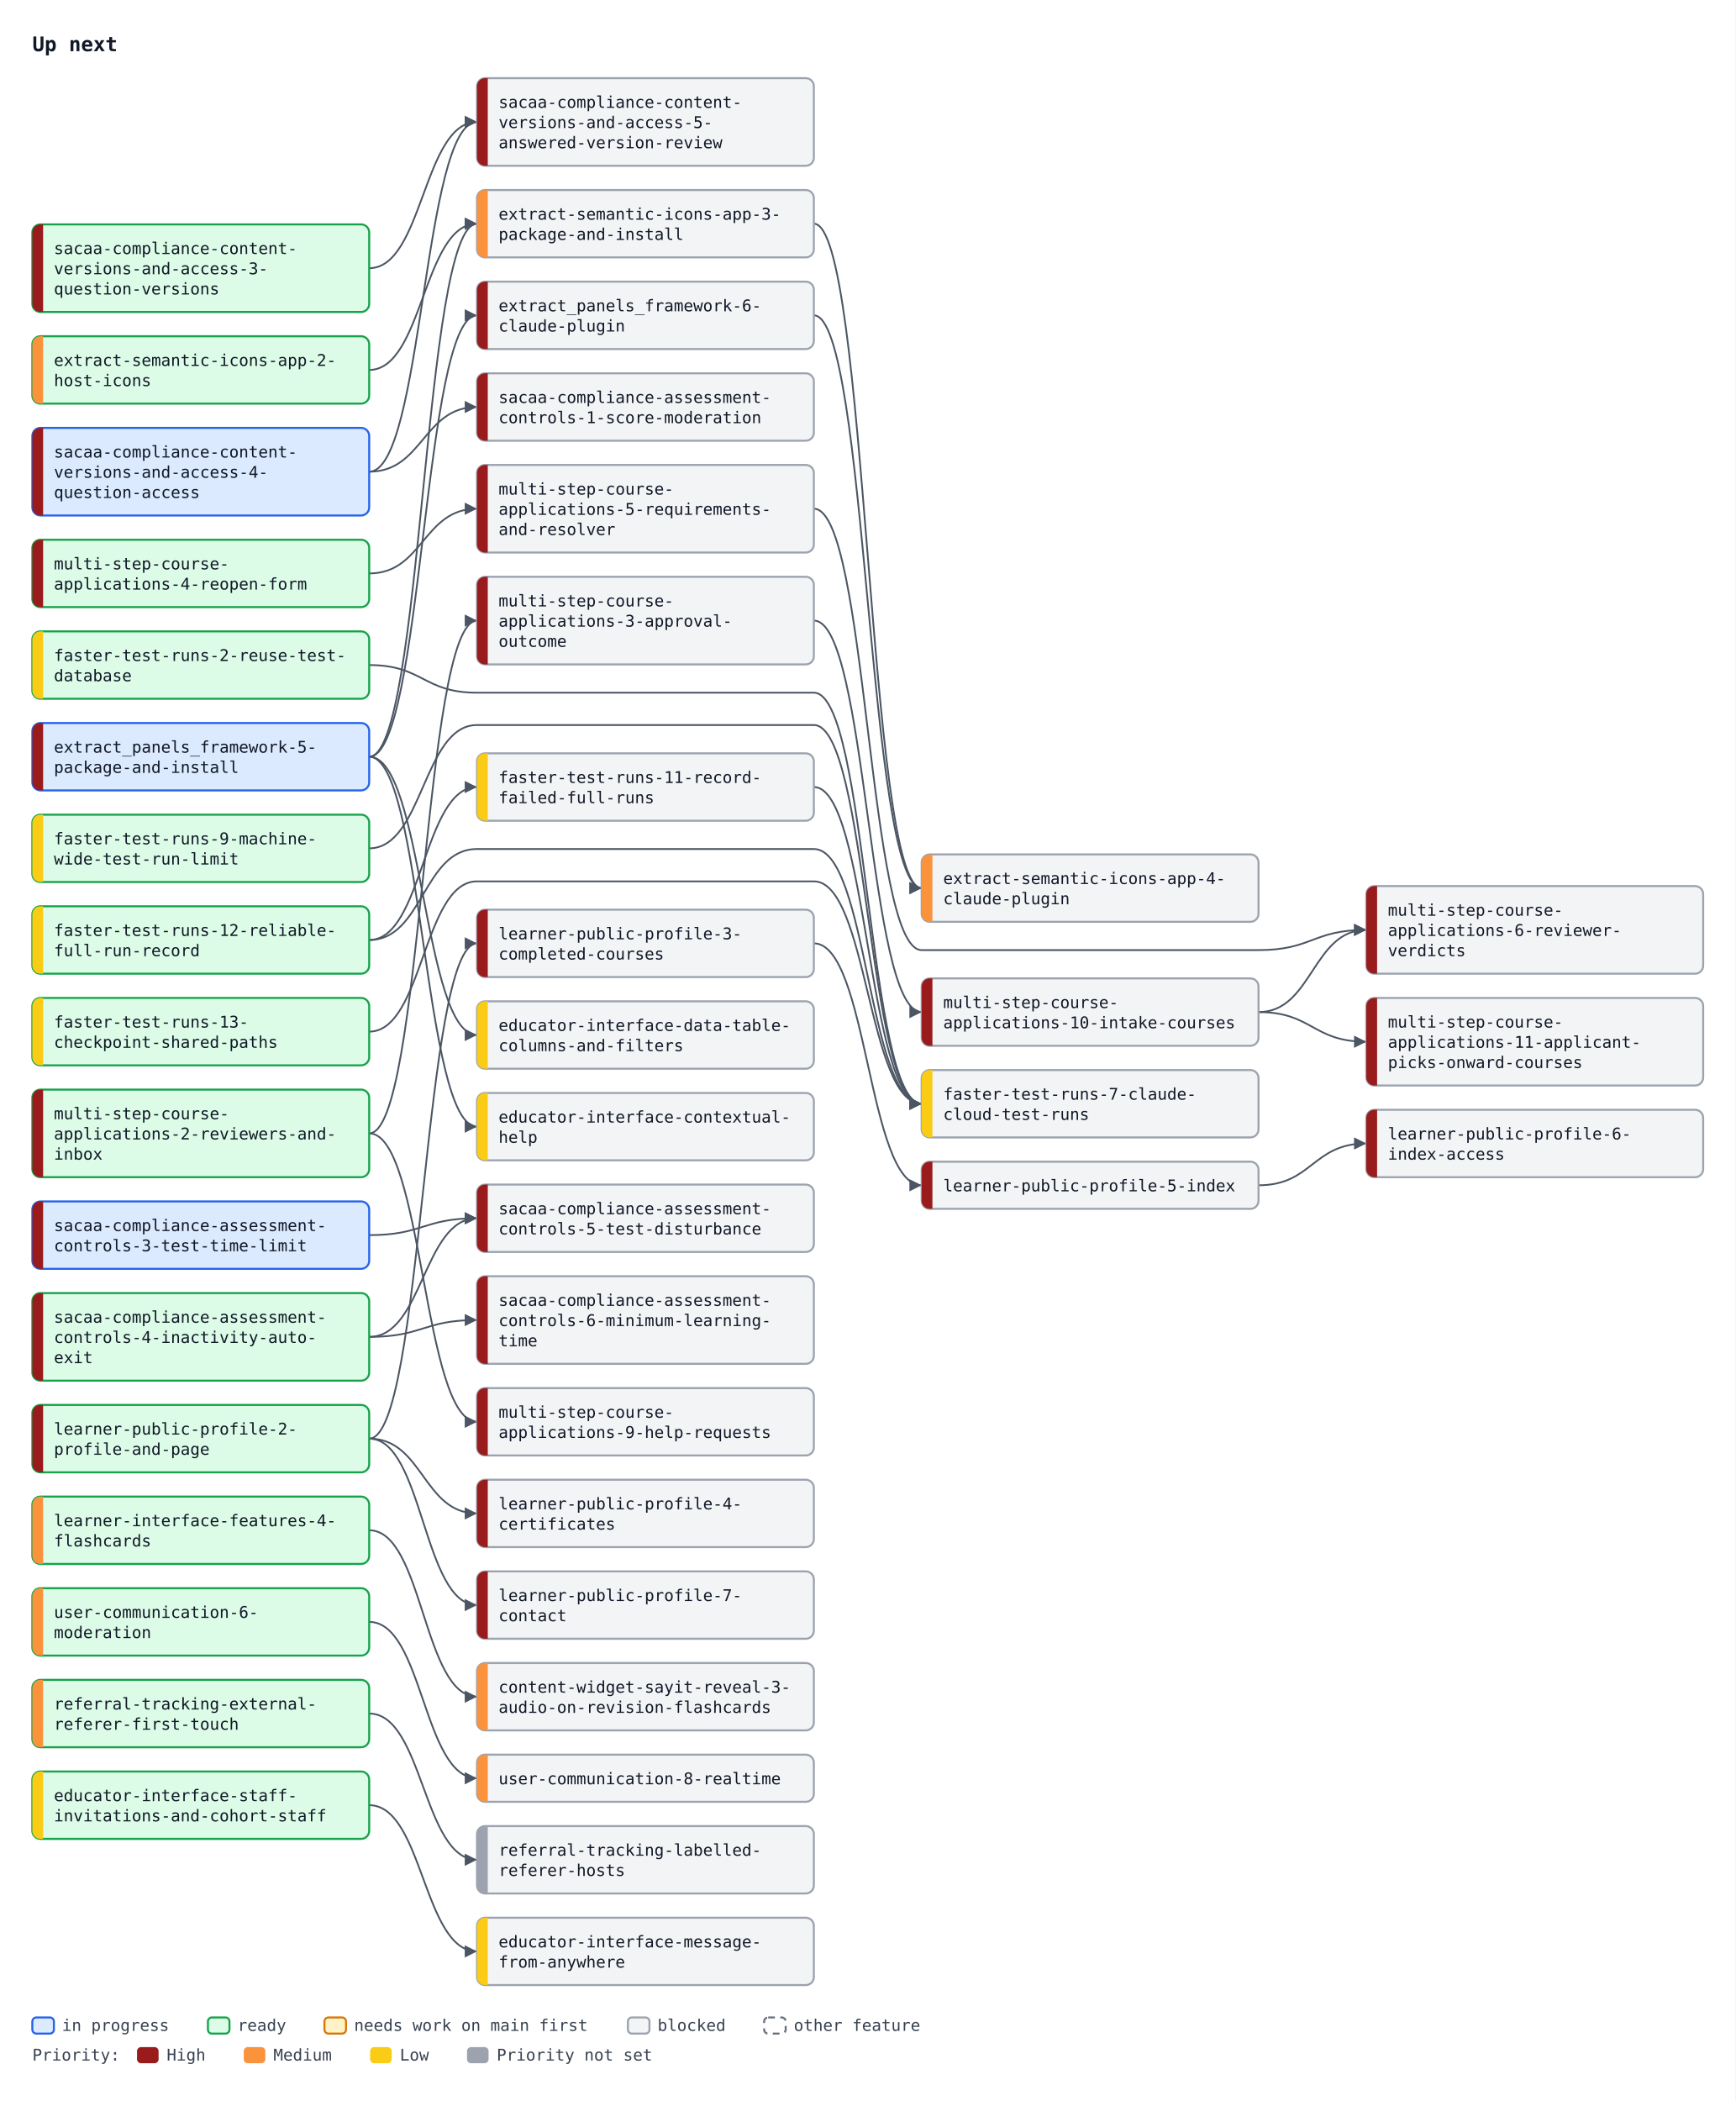
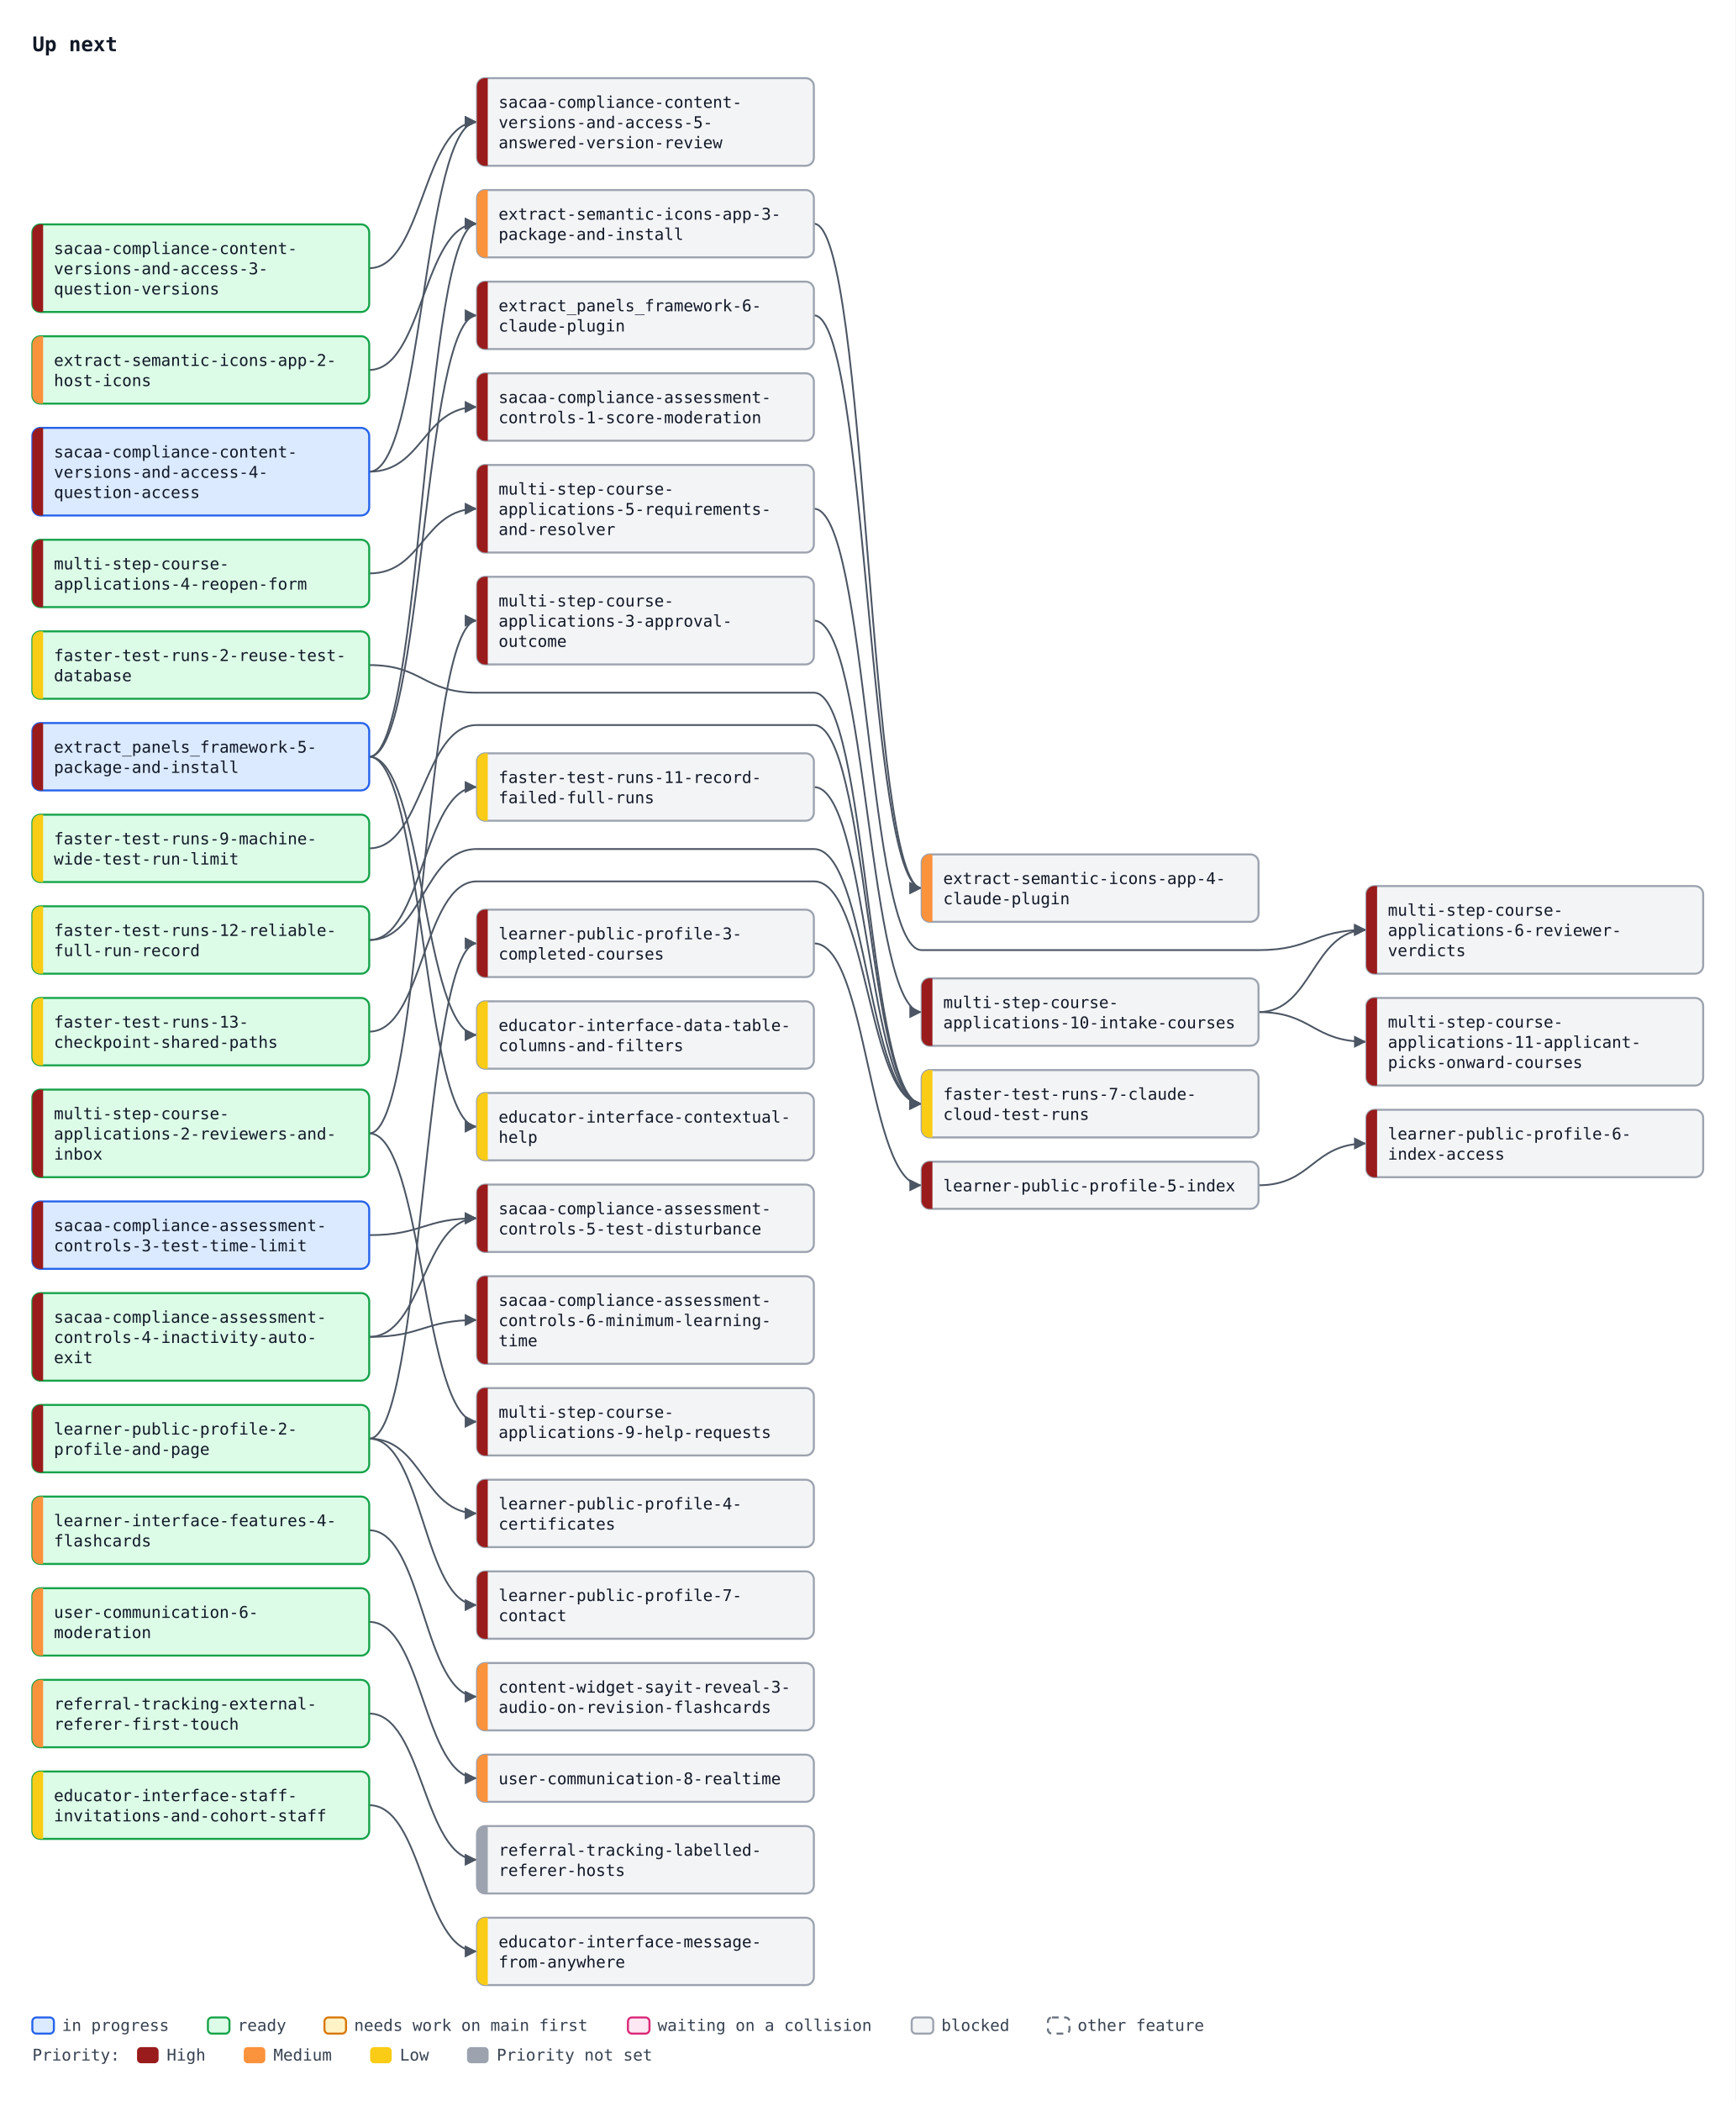
<svg xmlns="http://www.w3.org/2000/svg" width="1288" height="1559" viewBox="0 0 1288 1559" font-family="ui-monospace, SFMono-Regular, Menlo, Consolas, monospace" font-size="12">
  <defs>
    <marker id="arrow" viewBox="0 0 10 10" refX="10" refY="5" markerWidth="7" markerHeight="7" orient="auto-start-reverse">
      <path d="M0,0 L10,5 L0,10 z" fill="#4b5563" />
    </marker>
  </defs>
  <rect width="1288" height="1559" fill="#ffffff" />
  <text x="24" y="38" font-size="15" font-weight="bold" fill="#111827">Up next</text>
  <path d="M274.0,199.0 C314.0,199.0 314.0,90.5 354.0,90.5" fill="none" stroke="#4b5563" stroke-width="1.3" marker-end="url(#arrow)" />
  <path d="M274.0,350.0 C314.0,350.0 314.0,90.5 354.0,90.5" fill="none" stroke="#4b5563" stroke-width="1.3" marker-end="url(#arrow)" />
  <path d="M274.0,350.0 C314.0,350.0 314.0,302.0 354.0,302.0" fill="none" stroke="#4b5563" stroke-width="1.3" marker-end="url(#arrow)" />
  <path d="M274.0,916.5 C314.0,916.5 314.0,904.0 354.0,904.0" fill="none" stroke="#4b5563" stroke-width="1.3" marker-end="url(#arrow)" />
  <path d="M274.0,992.0 C314.0,992.0 314.0,904.0 354.0,904.0" fill="none" stroke="#4b5563" stroke-width="1.3" marker-end="url(#arrow)" />
  <path d="M274.0,992.0 C314.0,992.0 314.0,979.5 354.0,979.5" fill="none" stroke="#4b5563" stroke-width="1.3" marker-end="url(#arrow)" />
  <path d="M274.0,561.5 C314.0,561.5 314.0,234.0 354.0,234.0" fill="none" stroke="#4b5563" stroke-width="1.3" marker-end="url(#arrow)" />
  <path d="M274.0,1067.5 C314.0,1067.5 314.0,700.0 354.0,700.0" fill="none" stroke="#4b5563" stroke-width="1.3" marker-end="url(#arrow)" />
  <path d="M274.0,1067.5 C314.0,1067.5 314.0,1123.0 354.0,1123.0" fill="none" stroke="#4b5563" stroke-width="1.3" marker-end="url(#arrow)" />
  <path d="M604.0,700.0 C644.0,700.0 644.0,879.5 684.0,879.5" fill="none" stroke="#4b5563" stroke-width="1.3" marker-end="url(#arrow)" />
  <path d="M934.0,879.5 C974.0,879.5 974.0,848.5 1014.0,848.5" fill="none" stroke="#4b5563" stroke-width="1.3" marker-end="url(#arrow)" />
  <path d="M274.0,1067.5 C314.0,1067.5 314.0,1191.0 354.0,1191.0" fill="none" stroke="#4b5563" stroke-width="1.3" marker-end="url(#arrow)" />
  <path d="M274.0,841.0 C314.0,841.0 314.0,460.5 354.0,460.5" fill="none" stroke="#4b5563" stroke-width="1.3" marker-end="url(#arrow)" />
  <path d="M274.0,425.5 C314.0,425.5 314.0,377.5 354.0,377.5" fill="none" stroke="#4b5563" stroke-width="1.3" marker-end="url(#arrow)" />
  <path d="M604.0,377.5 C644.0,377.5 644.0,705.0 684.0,705.0 L934.0,705.0 C974.0,705.0 974.0,690.0 1014.0,690.0" fill="none" stroke="#4b5563" stroke-width="1.3" marker-end="url(#arrow)" />
  <path d="M934.0,751.0 C974.0,751.0 974.0,690.0 1014.0,690.0" fill="none" stroke="#4b5563" stroke-width="1.3" marker-end="url(#arrow)" />
  <path d="M274.0,841.0 C314.0,841.0 314.0,1055.0 354.0,1055.0" fill="none" stroke="#4b5563" stroke-width="1.3" marker-end="url(#arrow)" />
  <path d="M604.0,460.5 C644.0,460.5 644.0,751.0 684.0,751.0" fill="none" stroke="#4b5563" stroke-width="1.3" marker-end="url(#arrow)" />
  <path d="M934.0,751.0 C974.0,751.0 974.0,773.0 1014.0,773.0" fill="none" stroke="#4b5563" stroke-width="1.3" marker-end="url(#arrow)" />
  <path d="M274.0,1135.5 C314.0,1135.5 314.0,1259.0 354.0,1259.0" fill="none" stroke="#4b5563" stroke-width="1.3" marker-end="url(#arrow)" />
  <path d="M274.0,1203.5 C314.0,1203.5 314.0,1319.5 354.0,1319.5" fill="none" stroke="#4b5563" stroke-width="1.3" marker-end="url(#arrow)" />
  <path d="M274.0,1271.5 C314.0,1271.5 314.0,1380.0 354.0,1380.0" fill="none" stroke="#4b5563" stroke-width="1.3" marker-end="url(#arrow)" />
  <path d="M274.0,274.5 C314.0,274.5 314.0,166.0 354.0,166.0" fill="none" stroke="#4b5563" stroke-width="1.3" marker-end="url(#arrow)" />
  <path d="M274.0,561.5 C314.0,561.5 314.0,166.0 354.0,166.0" fill="none" stroke="#4b5563" stroke-width="1.3" marker-end="url(#arrow)" />
  <path d="M604.0,166.0 C644.0,166.0 644.0,659.0 684.0,659.0" fill="none" stroke="#4b5563" stroke-width="1.3" marker-end="url(#arrow)" />
  <path d="M604.0,234.0 C644.0,234.0 644.0,659.0 684.0,659.0" fill="none" stroke="#4b5563" stroke-width="1.3" marker-end="url(#arrow)" />
  <path d="M274.0,493.5 C314.0,493.5 314.0,514.0 354.0,514.0 L604.0,514.0 C644.0,514.0 644.0,819.0 684.0,819.0" fill="none" stroke="#4b5563" stroke-width="1.3" marker-end="url(#arrow)" />
  <path d="M274.0,629.5 C314.0,629.5 314.0,538.0 354.0,538.0 L604.0,538.0 C644.0,538.0 644.0,819.0 684.0,819.0" fill="none" stroke="#4b5563" stroke-width="1.3" marker-end="url(#arrow)" />
  <path d="M604.0,584.0 C644.0,584.0 644.0,819.0 684.0,819.0" fill="none" stroke="#4b5563" stroke-width="1.3" marker-end="url(#arrow)" />
  <path d="M274.0,697.5 C314.0,697.5 314.0,630.0 354.0,630.0 L604.0,630.0 C644.0,630.0 644.0,819.0 684.0,819.0" fill="none" stroke="#4b5563" stroke-width="1.3" marker-end="url(#arrow)" />
  <path d="M274.0,765.5 C314.0,765.5 314.0,654.0 354.0,654.0 L604.0,654.0 C644.0,654.0 644.0,819.0 684.0,819.0" fill="none" stroke="#4b5563" stroke-width="1.3" marker-end="url(#arrow)" />
  <path d="M274.0,697.5 C314.0,697.5 314.0,584.0 354.0,584.0" fill="none" stroke="#4b5563" stroke-width="1.3" marker-end="url(#arrow)" />
  <path d="M274.0,561.5 C314.0,561.5 314.0,768.0 354.0,768.0" fill="none" stroke="#4b5563" stroke-width="1.3" marker-end="url(#arrow)" />
  <path d="M274.0,561.5 C314.0,561.5 314.0,836.0 354.0,836.0" fill="none" stroke="#4b5563" stroke-width="1.3" marker-end="url(#arrow)" />
  <path d="M274.0,1339.5 C314.0,1339.5 314.0,1448.0 354.0,1448.0" fill="none" stroke="#4b5563" stroke-width="1.3" marker-end="url(#arrow)" />
  <rect x="24.0" y="166.5" width="250" height="65" rx="6" fill="#dcfce7" stroke="#16a34a" stroke-width="1.5" />
  <path d="M32.0,166.5 H30.0 A6,6 0 0 0 24.0,172.5 V225.5 A6,6 0 0 0 30.0,231.5 H32.0 Z" fill="#991b1b" />
  <text x="40.0" y="188.5" fill="#111827">sacaa-compliance-content-</text>
  <text x="40.0" y="203.5" fill="#111827">versions-and-access-3-</text>
  <text x="40.0" y="218.5" fill="#111827">question-versions</text>
  <rect x="24.0" y="317.5" width="250" height="65" rx="6" fill="#dbeafe" stroke="#2563eb" stroke-width="1.5" />
  <path d="M32.0,317.5 H30.0 A6,6 0 0 0 24.0,323.5 V376.5 A6,6 0 0 0 30.0,382.5 H32.0 Z" fill="#991b1b" />
  <text x="40.0" y="339.5" fill="#111827">sacaa-compliance-content-</text>
  <text x="40.0" y="354.5" fill="#111827">versions-and-access-4-</text>
  <text x="40.0" y="369.5" fill="#111827">question-access</text>
  <rect x="354.0" y="58.0" width="250" height="65" rx="6" fill="#f3f4f6" stroke="#9ca3af" stroke-width="1.5" />
  <path d="M362.0,58.0 H360.0 A6,6 0 0 0 354.0,64.0 V117.0 A6,6 0 0 0 360.0,123.0 H362.0 Z" fill="#991b1b" />
  <text x="370.0" y="80.0" fill="#111827">sacaa-compliance-content-</text>
  <text x="370.0" y="95.0" fill="#111827">versions-and-access-5-</text>
  <text x="370.0" y="110.0" fill="#111827">answered-version-review</text>
  <rect x="354.0" y="277.0" width="250" height="50" rx="6" fill="#f3f4f6" stroke="#9ca3af" stroke-width="1.5" />
  <path d="M362.0,277.0 H360.0 A6,6 0 0 0 354.0,283.0 V321.0 A6,6 0 0 0 360.0,327.0 H362.0 Z" fill="#991b1b" />
  <text x="370.0" y="299.0" fill="#111827">sacaa-compliance-assessment-</text>
  <text x="370.0" y="314.0" fill="#111827">controls-1-score-moderation</text>
  <rect x="24.0" y="891.5" width="250" height="50" rx="6" fill="#dbeafe" stroke="#2563eb" stroke-width="1.5" />
  <path d="M32.0,891.5 H30.0 A6,6 0 0 0 24.0,897.5 V935.5 A6,6 0 0 0 30.0,941.5 H32.0 Z" fill="#991b1b" />
  <text x="40.0" y="913.5" fill="#111827">sacaa-compliance-assessment-</text>
  <text x="40.0" y="928.5" fill="#111827">controls-3-test-time-limit</text>
  <rect x="24.0" y="959.5" width="250" height="65" rx="6" fill="#dcfce7" stroke="#16a34a" stroke-width="1.5" />
  <path d="M32.0,959.5 H30.0 A6,6 0 0 0 24.0,965.5 V1018.5 A6,6 0 0 0 30.0,1024.5 H32.0 Z" fill="#991b1b" />
  <text x="40.0" y="981.5" fill="#111827">sacaa-compliance-assessment-</text>
  <text x="40.0" y="996.5" fill="#111827">controls-4-inactivity-auto-</text>
  <text x="40.0" y="1011.5" fill="#111827">exit</text>
  <rect x="354.0" y="879.0" width="250" height="50" rx="6" fill="#f3f4f6" stroke="#9ca3af" stroke-width="1.5" />
  <path d="M362.0,879.0 H360.0 A6,6 0 0 0 354.0,885.0 V923.0 A6,6 0 0 0 360.0,929.0 H362.0 Z" fill="#991b1b" />
  <text x="370.0" y="901.0" fill="#111827">sacaa-compliance-assessment-</text>
  <text x="370.0" y="916.0" fill="#111827">controls-5-test-disturbance</text>
  <rect x="354.0" y="947.0" width="250" height="65" rx="6" fill="#f3f4f6" stroke="#9ca3af" stroke-width="1.5" />
  <path d="M362.0,947.0 H360.0 A6,6 0 0 0 354.0,953.0 V1006.0 A6,6 0 0 0 360.0,1012.0 H362.0 Z" fill="#991b1b" />
  <text x="370.0" y="969.0" fill="#111827">sacaa-compliance-assessment-</text>
  <text x="370.0" y="984.0" fill="#111827">controls-6-minimum-learning-</text>
  <text x="370.0" y="999.0" fill="#111827">time</text>
  <rect x="24.0" y="536.5" width="250" height="50" rx="6" fill="#dbeafe" stroke="#2563eb" stroke-width="1.5" />
  <path d="M32.0,536.5 H30.0 A6,6 0 0 0 24.0,542.5 V580.5 A6,6 0 0 0 30.0,586.5 H32.0 Z" fill="#991b1b" />
  <text x="40.0" y="558.5" fill="#111827">extract_panels_framework-5-</text>
  <text x="40.0" y="573.5" fill="#111827">package-and-install</text>
  <rect x="354.0" y="209.0" width="250" height="50" rx="6" fill="#f3f4f6" stroke="#9ca3af" stroke-width="1.5" />
  <path d="M362.0,209.0 H360.0 A6,6 0 0 0 354.0,215.0 V253.0 A6,6 0 0 0 360.0,259.0 H362.0 Z" fill="#991b1b" />
  <text x="370.0" y="231.0" fill="#111827">extract_panels_framework-6-</text>
  <text x="370.0" y="246.0" fill="#111827">claude-plugin</text>
  <rect x="24.0" y="1042.5" width="250" height="50" rx="6" fill="#dcfce7" stroke="#16a34a" stroke-width="1.5" />
  <path d="M32.0,1042.5 H30.0 A6,6 0 0 0 24.0,1048.5 V1086.5 A6,6 0 0 0 30.0,1092.5 H32.0 Z" fill="#991b1b" />
  <text x="40.0" y="1064.5" fill="#111827">learner-public-profile-2-</text>
  <text x="40.0" y="1079.5" fill="#111827">profile-and-page</text>
  <rect x="354.0" y="675.0" width="250" height="50" rx="6" fill="#f3f4f6" stroke="#9ca3af" stroke-width="1.5" />
  <path d="M362.0,675.0 H360.0 A6,6 0 0 0 354.0,681.0 V719.0 A6,6 0 0 0 360.0,725.0 H362.0 Z" fill="#991b1b" />
  <text x="370.0" y="697.0" fill="#111827">learner-public-profile-3-</text>
  <text x="370.0" y="712.0" fill="#111827">completed-courses</text>
  <rect x="354.0" y="1098.0" width="250" height="50" rx="6" fill="#f3f4f6" stroke="#9ca3af" stroke-width="1.5" />
  <path d="M362.0,1098.0 H360.0 A6,6 0 0 0 354.0,1104.0 V1142.0 A6,6 0 0 0 360.0,1148.0 H362.0 Z" fill="#991b1b" />
  <text x="370.0" y="1120.0" fill="#111827">learner-public-profile-4-</text>
  <text x="370.0" y="1135.0" fill="#111827">certificates</text>
  <rect x="684.0" y="862.0" width="250" height="35" rx="6" fill="#f3f4f6" stroke="#9ca3af" stroke-width="1.5" />
  <path d="M692.0,862.0 H690.0 A6,6 0 0 0 684.0,868.0 V891.0 A6,6 0 0 0 690.0,897.0 H692.0 Z" fill="#991b1b" />
  <text x="700.0" y="884.0" fill="#111827">learner-public-profile-5-index</text>
  <rect x="1014.0" y="823.5" width="250" height="50" rx="6" fill="#f3f4f6" stroke="#9ca3af" stroke-width="1.5" />
  <path d="M1022.0,823.5 H1020.0 A6,6 0 0 0 1014.0,829.5 V867.5 A6,6 0 0 0 1020.0,873.5 H1022.0 Z" fill="#991b1b" />
  <text x="1030.0" y="845.5" fill="#111827">learner-public-profile-6-</text>
  <text x="1030.0" y="860.5" fill="#111827">index-access</text>
  <rect x="354.0" y="1166.0" width="250" height="50" rx="6" fill="#f3f4f6" stroke="#9ca3af" stroke-width="1.5" />
  <path d="M362.0,1166.0 H360.0 A6,6 0 0 0 354.0,1172.0 V1210.0 A6,6 0 0 0 360.0,1216.0 H362.0 Z" fill="#991b1b" />
  <text x="370.0" y="1188.0" fill="#111827">learner-public-profile-7-</text>
  <text x="370.0" y="1203.0" fill="#111827">contact</text>
  <rect x="24.0" y="808.5" width="250" height="65" rx="6" fill="#dcfce7" stroke="#16a34a" stroke-width="1.5" />
  <path d="M32.0,808.5 H30.0 A6,6 0 0 0 24.0,814.5 V867.5 A6,6 0 0 0 30.0,873.5 H32.0 Z" fill="#991b1b" />
  <text x="40.0" y="830.5" fill="#111827">multi-step-course-</text>
  <text x="40.0" y="845.5" fill="#111827">applications-2-reviewers-and-</text>
  <text x="40.0" y="860.5" fill="#111827">inbox</text>
  <rect x="354.0" y="428.0" width="250" height="65" rx="6" fill="#f3f4f6" stroke="#9ca3af" stroke-width="1.5" />
  <path d="M362.0,428.0 H360.0 A6,6 0 0 0 354.0,434.0 V487.0 A6,6 0 0 0 360.0,493.0 H362.0 Z" fill="#991b1b" />
  <text x="370.0" y="450.0" fill="#111827">multi-step-course-</text>
  <text x="370.0" y="465.0" fill="#111827">applications-3-approval-</text>
  <text x="370.0" y="480.0" fill="#111827">outcome</text>
  <rect x="24.0" y="400.5" width="250" height="50" rx="6" fill="#dcfce7" stroke="#16a34a" stroke-width="1.5" />
  <path d="M32.0,400.5 H30.0 A6,6 0 0 0 24.0,406.5 V444.5 A6,6 0 0 0 30.0,450.5 H32.0 Z" fill="#991b1b" />
  <text x="40.0" y="422.5" fill="#111827">multi-step-course-</text>
  <text x="40.0" y="437.5" fill="#111827">applications-4-reopen-form</text>
  <rect x="354.0" y="345.0" width="250" height="65" rx="6" fill="#f3f4f6" stroke="#9ca3af" stroke-width="1.5" />
  <path d="M362.0,345.0 H360.0 A6,6 0 0 0 354.0,351.0 V404.0 A6,6 0 0 0 360.0,410.0 H362.0 Z" fill="#991b1b" />
  <text x="370.0" y="367.0" fill="#111827">multi-step-course-</text>
  <text x="370.0" y="382.0" fill="#111827">applications-5-requirements-</text>
  <text x="370.0" y="397.0" fill="#111827">and-resolver</text>
  <rect x="1014.0" y="657.5" width="250" height="65" rx="6" fill="#f3f4f6" stroke="#9ca3af" stroke-width="1.5" />
  <path d="M1022.0,657.5 H1020.0 A6,6 0 0 0 1014.0,663.5 V716.5 A6,6 0 0 0 1020.0,722.5 H1022.0 Z" fill="#991b1b" />
  <text x="1030.0" y="679.5" fill="#111827">multi-step-course-</text>
  <text x="1030.0" y="694.5" fill="#111827">applications-6-reviewer-</text>
  <text x="1030.0" y="709.5" fill="#111827">verdicts</text>
  <rect x="354.0" y="1030.0" width="250" height="50" rx="6" fill="#f3f4f6" stroke="#9ca3af" stroke-width="1.5" />
  <path d="M362.0,1030.0 H360.0 A6,6 0 0 0 354.0,1036.0 V1074.0 A6,6 0 0 0 360.0,1080.0 H362.0 Z" fill="#991b1b" />
  <text x="370.0" y="1052.0" fill="#111827">multi-step-course-</text>
  <text x="370.0" y="1067.0" fill="#111827">applications-9-help-requests</text>
  <rect x="684.0" y="726.0" width="250" height="50" rx="6" fill="#f3f4f6" stroke="#9ca3af" stroke-width="1.5" />
  <path d="M692.0,726.0 H690.0 A6,6 0 0 0 684.0,732.0 V770.0 A6,6 0 0 0 690.0,776.0 H692.0 Z" fill="#991b1b" />
  <text x="700.0" y="748.0" fill="#111827">multi-step-course-</text>
  <text x="700.0" y="763.0" fill="#111827">applications-10-intake-courses</text>
  <rect x="1014.0" y="740.5" width="250" height="65" rx="6" fill="#f3f4f6" stroke="#9ca3af" stroke-width="1.5" />
  <path d="M1022.0,740.5 H1020.0 A6,6 0 0 0 1014.0,746.5 V799.5 A6,6 0 0 0 1020.0,805.5 H1022.0 Z" fill="#991b1b" />
  <text x="1030.0" y="762.5" fill="#111827">multi-step-course-</text>
  <text x="1030.0" y="777.5" fill="#111827">applications-11-applicant-</text>
  <text x="1030.0" y="792.5" fill="#111827">picks-onward-courses</text>
  <rect x="24.0" y="1110.5" width="250" height="50" rx="6" fill="#dcfce7" stroke="#16a34a" stroke-width="1.5" />
  <path d="M32.0,1110.5 H30.0 A6,6 0 0 0 24.0,1116.5 V1154.5 A6,6 0 0 0 30.0,1160.5 H32.0 Z" fill="#fb923c" />
  <text x="40.0" y="1132.5" fill="#111827">learner-interface-features-4-</text>
  <text x="40.0" y="1147.5" fill="#111827">flashcards</text>
  <rect x="354.0" y="1234.0" width="250" height="50" rx="6" fill="#f3f4f6" stroke="#9ca3af" stroke-width="1.5" />
  <path d="M362.0,1234.0 H360.0 A6,6 0 0 0 354.0,1240.0 V1278.0 A6,6 0 0 0 360.0,1284.0 H362.0 Z" fill="#fb923c" />
  <text x="370.0" y="1256.0" fill="#111827">content-widget-sayit-reveal-3-</text>
  <text x="370.0" y="1271.0" fill="#111827">audio-on-revision-flashcards</text>
  <rect x="24.0" y="1178.5" width="250" height="50" rx="6" fill="#dcfce7" stroke="#16a34a" stroke-width="1.5" />
  <path d="M32.0,1178.5 H30.0 A6,6 0 0 0 24.0,1184.5 V1222.5 A6,6 0 0 0 30.0,1228.5 H32.0 Z" fill="#fb923c" />
  <text x="40.0" y="1200.5" fill="#111827">user-communication-6-</text>
  <text x="40.0" y="1215.5" fill="#111827">moderation</text>
  <rect x="354.0" y="1302.0" width="250" height="35" rx="6" fill="#f3f4f6" stroke="#9ca3af" stroke-width="1.5" />
  <path d="M362.0,1302.0 H360.0 A6,6 0 0 0 354.0,1308.0 V1331.0 A6,6 0 0 0 360.0,1337.0 H362.0 Z" fill="#fb923c" />
  <text x="370.0" y="1324.0" fill="#111827">user-communication-8-realtime</text>
  <rect x="24.0" y="1246.5" width="250" height="50" rx="6" fill="#dcfce7" stroke="#16a34a" stroke-width="1.5" />
  <path d="M32.0,1246.5 H30.0 A6,6 0 0 0 24.0,1252.5 V1290.5 A6,6 0 0 0 30.0,1296.5 H32.0 Z" fill="#fb923c" />
  <text x="40.0" y="1268.5" fill="#111827">referral-tracking-external-</text>
  <text x="40.0" y="1283.5" fill="#111827">referer-first-touch</text>
  <rect x="354.0" y="1355.0" width="250" height="50" rx="6" fill="#f3f4f6" stroke="#9ca3af" stroke-width="1.5" />
  <path d="M362.0,1355.0 H360.0 A6,6 0 0 0 354.0,1361.0 V1399.0 A6,6 0 0 0 360.0,1405.0 H362.0 Z" fill="#9ca3af" />
  <text x="370.0" y="1377.0" fill="#111827">referral-tracking-labelled-</text>
  <text x="370.0" y="1392.0" fill="#111827">referer-hosts</text>
  <rect x="24.0" y="249.5" width="250" height="50" rx="6" fill="#dcfce7" stroke="#16a34a" stroke-width="1.5" />
  <path d="M32.0,249.5 H30.0 A6,6 0 0 0 24.0,255.5 V293.5 A6,6 0 0 0 30.0,299.5 H32.0 Z" fill="#fb923c" />
  <text x="40.0" y="271.5" fill="#111827">extract-semantic-icons-app-2-</text>
  <text x="40.0" y="286.5" fill="#111827">host-icons</text>
  <rect x="354.0" y="141.0" width="250" height="50" rx="6" fill="#f3f4f6" stroke="#9ca3af" stroke-width="1.5" />
  <path d="M362.0,141.0 H360.0 A6,6 0 0 0 354.0,147.0 V185.0 A6,6 0 0 0 360.0,191.0 H362.0 Z" fill="#fb923c" />
  <text x="370.0" y="163.0" fill="#111827">extract-semantic-icons-app-3-</text>
  <text x="370.0" y="178.0" fill="#111827">package-and-install</text>
  <rect x="684.0" y="634.0" width="250" height="50" rx="6" fill="#f3f4f6" stroke="#9ca3af" stroke-width="1.5" />
  <path d="M692.0,634.0 H690.0 A6,6 0 0 0 684.0,640.0 V678.0 A6,6 0 0 0 690.0,684.0 H692.0 Z" fill="#fb923c" />
  <text x="700.0" y="656.0" fill="#111827">extract-semantic-icons-app-4-</text>
  <text x="700.0" y="671.0" fill="#111827">claude-plugin</text>
  <rect x="24.0" y="468.5" width="250" height="50" rx="6" fill="#dcfce7" stroke="#16a34a" stroke-width="1.5" />
  <path d="M32.0,468.5 H30.0 A6,6 0 0 0 24.0,474.5 V512.5 A6,6 0 0 0 30.0,518.5 H32.0 Z" fill="#facc15" />
  <text x="40.0" y="490.5" fill="#111827">faster-test-runs-2-reuse-test-</text>
  <text x="40.0" y="505.5" fill="#111827">database</text>
  <rect x="684.0" y="794.0" width="250" height="50" rx="6" fill="#f3f4f6" stroke="#9ca3af" stroke-width="1.5" />
  <path d="M692.0,794.0 H690.0 A6,6 0 0 0 684.0,800.0 V838.0 A6,6 0 0 0 690.0,844.0 H692.0 Z" fill="#facc15" />
  <text x="700.0" y="816.0" fill="#111827">faster-test-runs-7-claude-</text>
  <text x="700.0" y="831.0" fill="#111827">cloud-test-runs</text>
  <rect x="24.0" y="604.5" width="250" height="50" rx="6" fill="#dcfce7" stroke="#16a34a" stroke-width="1.5" />
  <path d="M32.0,604.5 H30.0 A6,6 0 0 0 24.0,610.5 V648.5 A6,6 0 0 0 30.0,654.5 H32.0 Z" fill="#facc15" />
  <text x="40.0" y="626.5" fill="#111827">faster-test-runs-9-machine-</text>
  <text x="40.0" y="641.5" fill="#111827">wide-test-run-limit</text>
  <rect x="354.0" y="559.0" width="250" height="50" rx="6" fill="#f3f4f6" stroke="#9ca3af" stroke-width="1.5" />
  <path d="M362.0,559.0 H360.0 A6,6 0 0 0 354.0,565.0 V603.0 A6,6 0 0 0 360.0,609.0 H362.0 Z" fill="#facc15" />
  <text x="370.0" y="581.0" fill="#111827">faster-test-runs-11-record-</text>
  <text x="370.0" y="596.0" fill="#111827">failed-full-runs</text>
  <rect x="24.0" y="672.5" width="250" height="50" rx="6" fill="#dcfce7" stroke="#16a34a" stroke-width="1.5" />
  <path d="M32.0,672.5 H30.0 A6,6 0 0 0 24.0,678.5 V716.5 A6,6 0 0 0 30.0,722.5 H32.0 Z" fill="#facc15" />
  <text x="40.0" y="694.5" fill="#111827">faster-test-runs-12-reliable-</text>
  <text x="40.0" y="709.5" fill="#111827">full-run-record</text>
  <rect x="24.0" y="740.5" width="250" height="50" rx="6" fill="#dcfce7" stroke="#16a34a" stroke-width="1.5" />
  <path d="M32.0,740.5 H30.0 A6,6 0 0 0 24.0,746.5 V784.5 A6,6 0 0 0 30.0,790.5 H32.0 Z" fill="#facc15" />
  <text x="40.0" y="762.5" fill="#111827">faster-test-runs-13-</text>
  <text x="40.0" y="777.5" fill="#111827">checkpoint-shared-paths</text>
  <rect x="354.0" y="743.0" width="250" height="50" rx="6" fill="#f3f4f6" stroke="#9ca3af" stroke-width="1.5" />
  <path d="M362.0,743.0 H360.0 A6,6 0 0 0 354.0,749.0 V787.0 A6,6 0 0 0 360.0,793.0 H362.0 Z" fill="#facc15" />
  <text x="370.0" y="765.0" fill="#111827">educator-interface-data-table-</text>
  <text x="370.0" y="780.0" fill="#111827">columns-and-filters</text>
  <rect x="354.0" y="811.0" width="250" height="50" rx="6" fill="#f3f4f6" stroke="#9ca3af" stroke-width="1.5" />
  <path d="M362.0,811.0 H360.0 A6,6 0 0 0 354.0,817.0 V855.0 A6,6 0 0 0 360.0,861.0 H362.0 Z" fill="#facc15" />
  <text x="370.0" y="833.0" fill="#111827">educator-interface-contextual-</text>
  <text x="370.0" y="848.0" fill="#111827">help</text>
  <rect x="24.0" y="1314.5" width="250" height="50" rx="6" fill="#dcfce7" stroke="#16a34a" stroke-width="1.5" />
  <path d="M32.0,1314.5 H30.0 A6,6 0 0 0 24.0,1320.5 V1358.5 A6,6 0 0 0 30.0,1364.5 H32.0 Z" fill="#facc15" />
  <text x="40.0" y="1336.5" fill="#111827">educator-interface-staff-</text>
  <text x="40.0" y="1351.5" fill="#111827">invitations-and-cohort-staff</text>
  <rect x="354.0" y="1423.0" width="250" height="50" rx="6" fill="#f3f4f6" stroke="#9ca3af" stroke-width="1.5" />
  <path d="M362.0,1423.0 H360.0 A6,6 0 0 0 354.0,1429.0 V1467.0 A6,6 0 0 0 360.0,1473.0 H362.0 Z" fill="#facc15" />
  <text x="370.0" y="1445.0" fill="#111827">educator-interface-message-</text>
  <text x="370.0" y="1460.0" fill="#111827">from-anywhere</text>
  <rect x="24.0" y="1497" width="16" height="12" rx="3" fill="#dbeafe" stroke="#2563eb" stroke-width="1.5" />
  <text x="46.0" y="1507" fill="#374151">in progress</text>
  <rect x="154.3" y="1497" width="16" height="12" rx="3" fill="#dcfce7" stroke="#16a34a" stroke-width="1.5" />
  <text x="176.3" y="1507" fill="#374151">ready</text>
  <rect x="240.8" y="1497" width="16" height="12" rx="3" fill="#fef3c7" stroke="#d97706" stroke-width="1.5" />
  <text x="262.8" y="1507" fill="#374151">needs work on main first</text>
-   <rect x="466.0" y="1497" width="16" height="12" rx="3" fill="#f3f4f6" stroke="#9ca3af" stroke-width="1.5" />
-   <text x="488.0" y="1507" fill="#374151">blocked</text>
-   <rect x="567.1" y="1497" width="16" height="12" rx="3" fill="#ffffff" stroke="#6b7280" stroke-width="1.5" stroke-dasharray="5 4" />
-   <text x="589.1" y="1507" fill="#374151">other feature</text>
+   <rect x="466.0" y="1497" width="16" height="12" rx="3" fill="#fce7f3" stroke="#db2777" stroke-width="1.5" />
+   <text x="488.0" y="1507" fill="#374151">waiting on a collision</text>
+   <rect x="676.6" y="1497" width="16" height="12" rx="3" fill="#f3f4f6" stroke="#9ca3af" stroke-width="1.5" />
+   <text x="698.6" y="1507" fill="#374151">blocked</text>
+   <rect x="777.7" y="1497" width="16" height="12" rx="3" fill="#ffffff" stroke="#6b7280" stroke-width="1.5" stroke-dasharray="5 4" />
+   <text x="799.7" y="1507" fill="#374151">other feature</text>
  <text x="24" y="1529" fill="#374151">Priority:</text>
  <rect x="101.7" y="1519" width="16" height="12" rx="3" fill="#991b1b" />
  <text x="123.7" y="1529" fill="#374151">High</text>
  <rect x="180.9" y="1519" width="16" height="12" rx="3" fill="#fb923c" />
  <text x="202.9" y="1529" fill="#374151">Medium</text>
  <rect x="274.7" y="1519" width="16" height="12" rx="3" fill="#facc15" />
  <text x="296.7" y="1529" fill="#374151">Low</text>
  <rect x="346.6" y="1519" width="16" height="12" rx="3" fill="#9ca3af" />
  <text x="368.6" y="1529" fill="#374151">Priority not set</text>
</svg>
